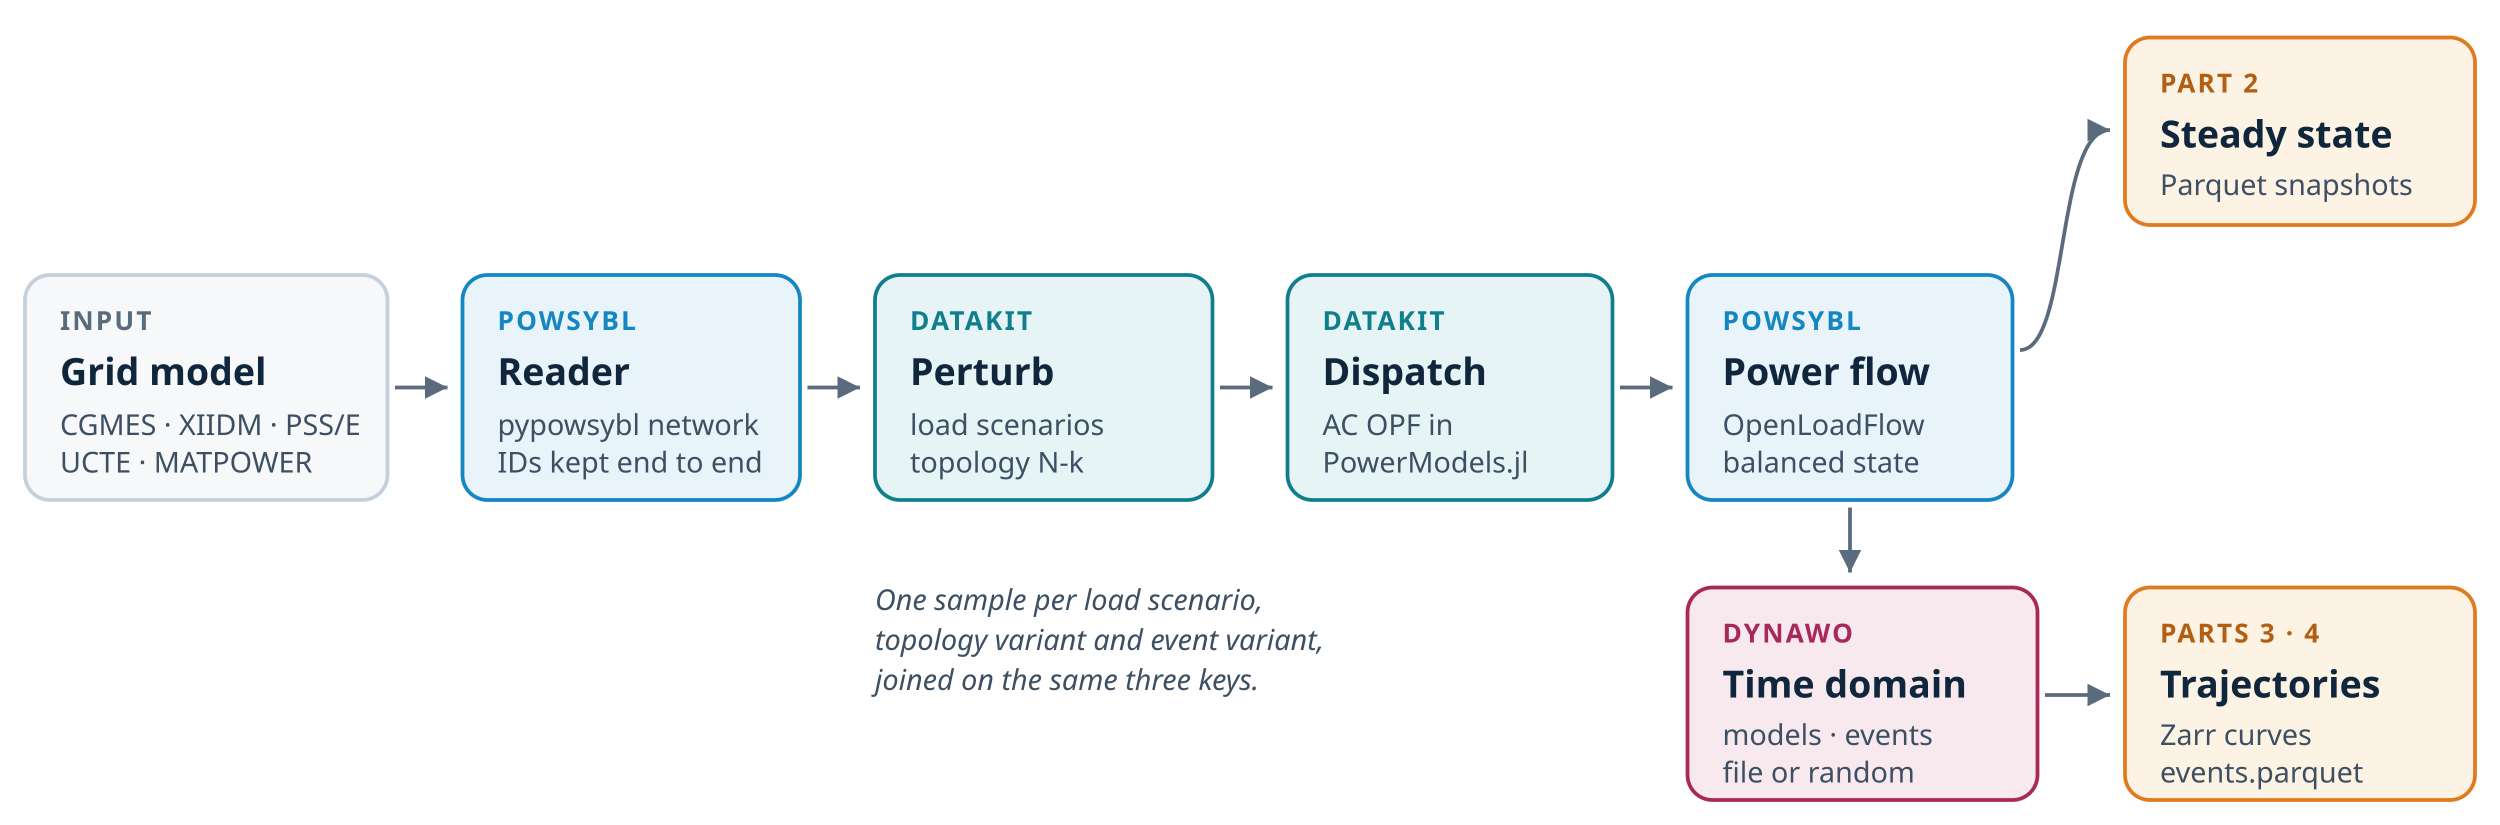
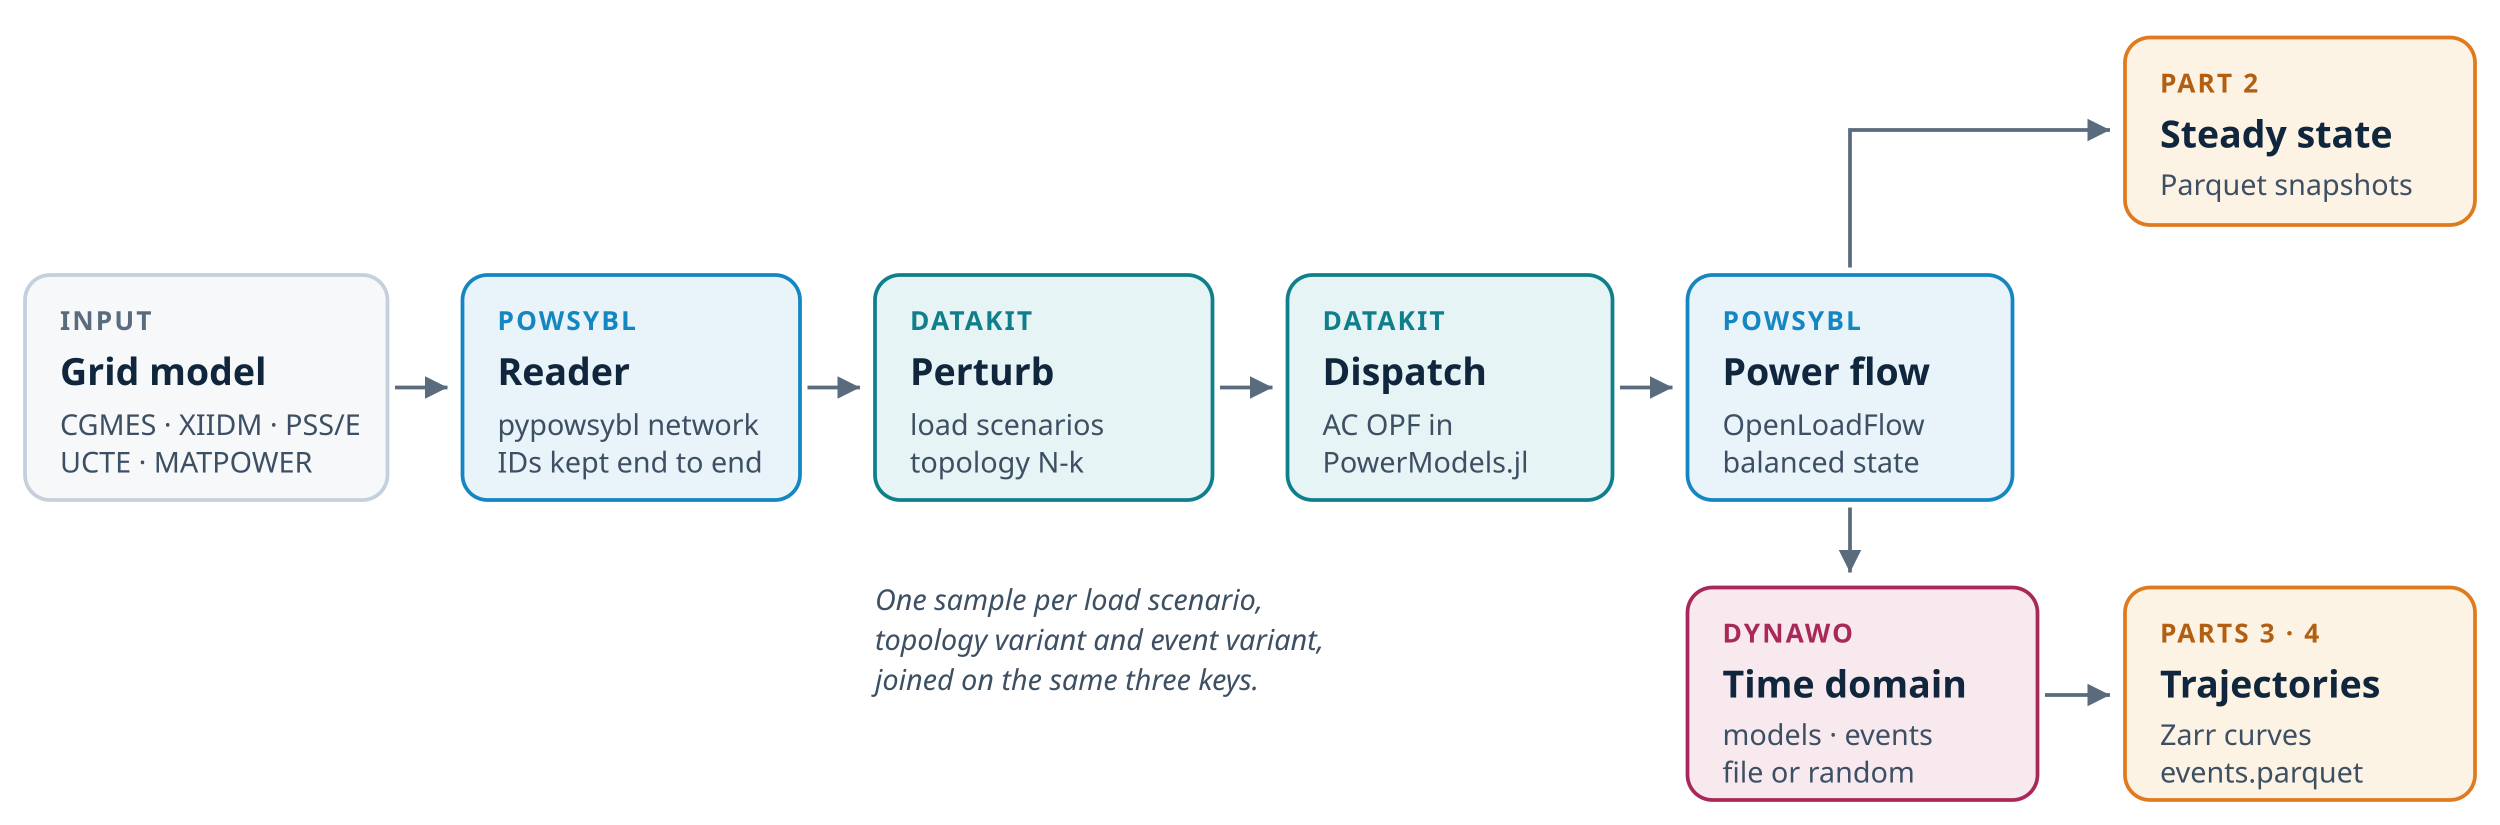
<svg xmlns="http://www.w3.org/2000/svg" viewBox="0 0 1000 330" font-family="Space Grotesk, IBM Plex Sans, system-ui, sans-serif" role="img" aria-label="GridFM-Datakit pipeline with PowSyBl and Dynawo">
  <defs>
    <marker id="arrow" viewBox="0 0 10 10" refX="10" refY="5" markerWidth="6" markerHeight="6" markerUnits="strokeWidth" orient="auto">
      <path d="M0 0 L10 5 L0 10 z" fill="#5a6b7e" />
    </marker>
    <style>
      .box { stroke-width: 1.5; }
      .t { font-size: 15px; font-weight: 600; fill: #10263c; }
      .s { font-size: 11.5px; fill: #3d4f63; font-family: IBM Plex Sans, system-ui, sans-serif; }
      .tag { font-size: 10.5px; font-weight: 600; letter-spacing: 0.08em; }
      .edge { stroke: #5a6b7e; stroke-width: 1.5; fill: none; marker-end: url(#arrow); }
    </style>
  </defs>
  <rect x="0" y="0" width="1000" height="330" fill="#ffffff" />
  <rect class="box" x="10" y="110" width="145" height="90" rx="10" fill="#f6f8fa" stroke="#c4d0dc" />
  <text class="tag" x="24" y="132" fill="#5a6b7e">INPUT</text>
  <text class="t" x="24" y="154">Grid model</text>
  <text class="s" x="24" y="174">CGMES · XIIDM · PSS/E</text>
  <text class="s" x="24" y="189">UCTE · MATPOWER</text>
  <rect class="box" x="185" y="110" width="135" height="90" rx="10" fill="#e8f3fa" stroke="#1486c2" />
  <text class="tag" x="199" y="132" fill="#1486c2">POWSYBL</text>
  <text class="t" x="199" y="154">Reader</text>
  <text class="s" x="199" y="174">pypowsybl network</text>
  <text class="s" x="199" y="189">IDs kept end to end</text>
  <rect class="box" x="350" y="110" width="135" height="90" rx="10" fill="#e6f4f5" stroke="#0f7f8c" />
  <text class="tag" x="364" y="132" fill="#0f7f8c">DATAKIT</text>
  <text class="t" x="364" y="154">Perturb</text>
  <text class="s" x="364" y="174">load scenarios</text>
  <text class="s" x="364" y="189">topology N-k</text>
  <rect class="box" x="515" y="110" width="130" height="90" rx="10" fill="#e6f4f5" stroke="#0f7f8c" />
  <text class="tag" x="529" y="132" fill="#0f7f8c">DATAKIT</text>
  <text class="t" x="529" y="154">Dispatch</text>
  <text class="s" x="529" y="174">AC OPF in</text>
  <text class="s" x="529" y="189">PowerModels.jl</text>
  <rect class="box" x="675" y="110" width="130" height="90" rx="10" fill="#e8f3fa" stroke="#1486c2" />
  <text class="tag" x="689" y="132" fill="#1486c2">POWSYBL</text>
  <text class="t" x="689" y="154">Power flow</text>
  <text class="s" x="689" y="174">OpenLoadFlow</text>
  <text class="s" x="689" y="189">balanced state</text>
  <rect class="box" x="850" y="15" width="140" height="75" rx="10" fill="#fdf3e4" stroke="#e07a1f" />
  <text class="tag" x="864" y="37" fill="#b35f12">PART 2</text>
  <text class="t" x="864" y="59">Steady state</text>
  <text class="s" x="864" y="78">Parquet snapshots</text>
  <rect class="box" x="675" y="235" width="140" height="85" rx="10" fill="#f8e9ef" stroke="#a8285a" />
  <text class="tag" x="689" y="257" fill="#a8285a">DYNAWO</text>
  <text class="t" x="689" y="279">Time domain</text>
  <text class="s" x="689" y="298">models · events</text>
  <text class="s" x="689" y="313">file or random</text>
  <rect class="box" x="850" y="235" width="140" height="85" rx="10" fill="#fdf3e4" stroke="#e07a1f" />
  <text class="tag" x="864" y="257" fill="#b35f12">PARTS 3 · 4</text>
  <text class="t" x="864" y="279">Trajectories</text>
  <text class="s" x="864" y="298">Zarr curves</text>
  <text class="s" x="864" y="313">events.parquet</text>
  <path class="edge" d="M158 155 H179" />
  <path class="edge" d="M323 155 H344" />
  <path class="edge" d="M488 155 H509" />
  <path class="edge" d="M648 155 H669" />
-   <path class="edge" d="M808 140 C828 140 822 52 844 52" />
+   <path class="edge" d="M740 107 V52 H844" />
  <path class="edge" d="M740 203 V229" />
  <path class="edge" d="M818 278 H844" />
  <text class="s" x="350" y="244" font-style="italic">One sample per load scenario,</text>
  <text class="s" x="350" y="260" font-style="italic">topology variant and event variant,</text>
  <text class="s" x="350" y="276" font-style="italic">joined on the same three keys.</text>
</svg>
